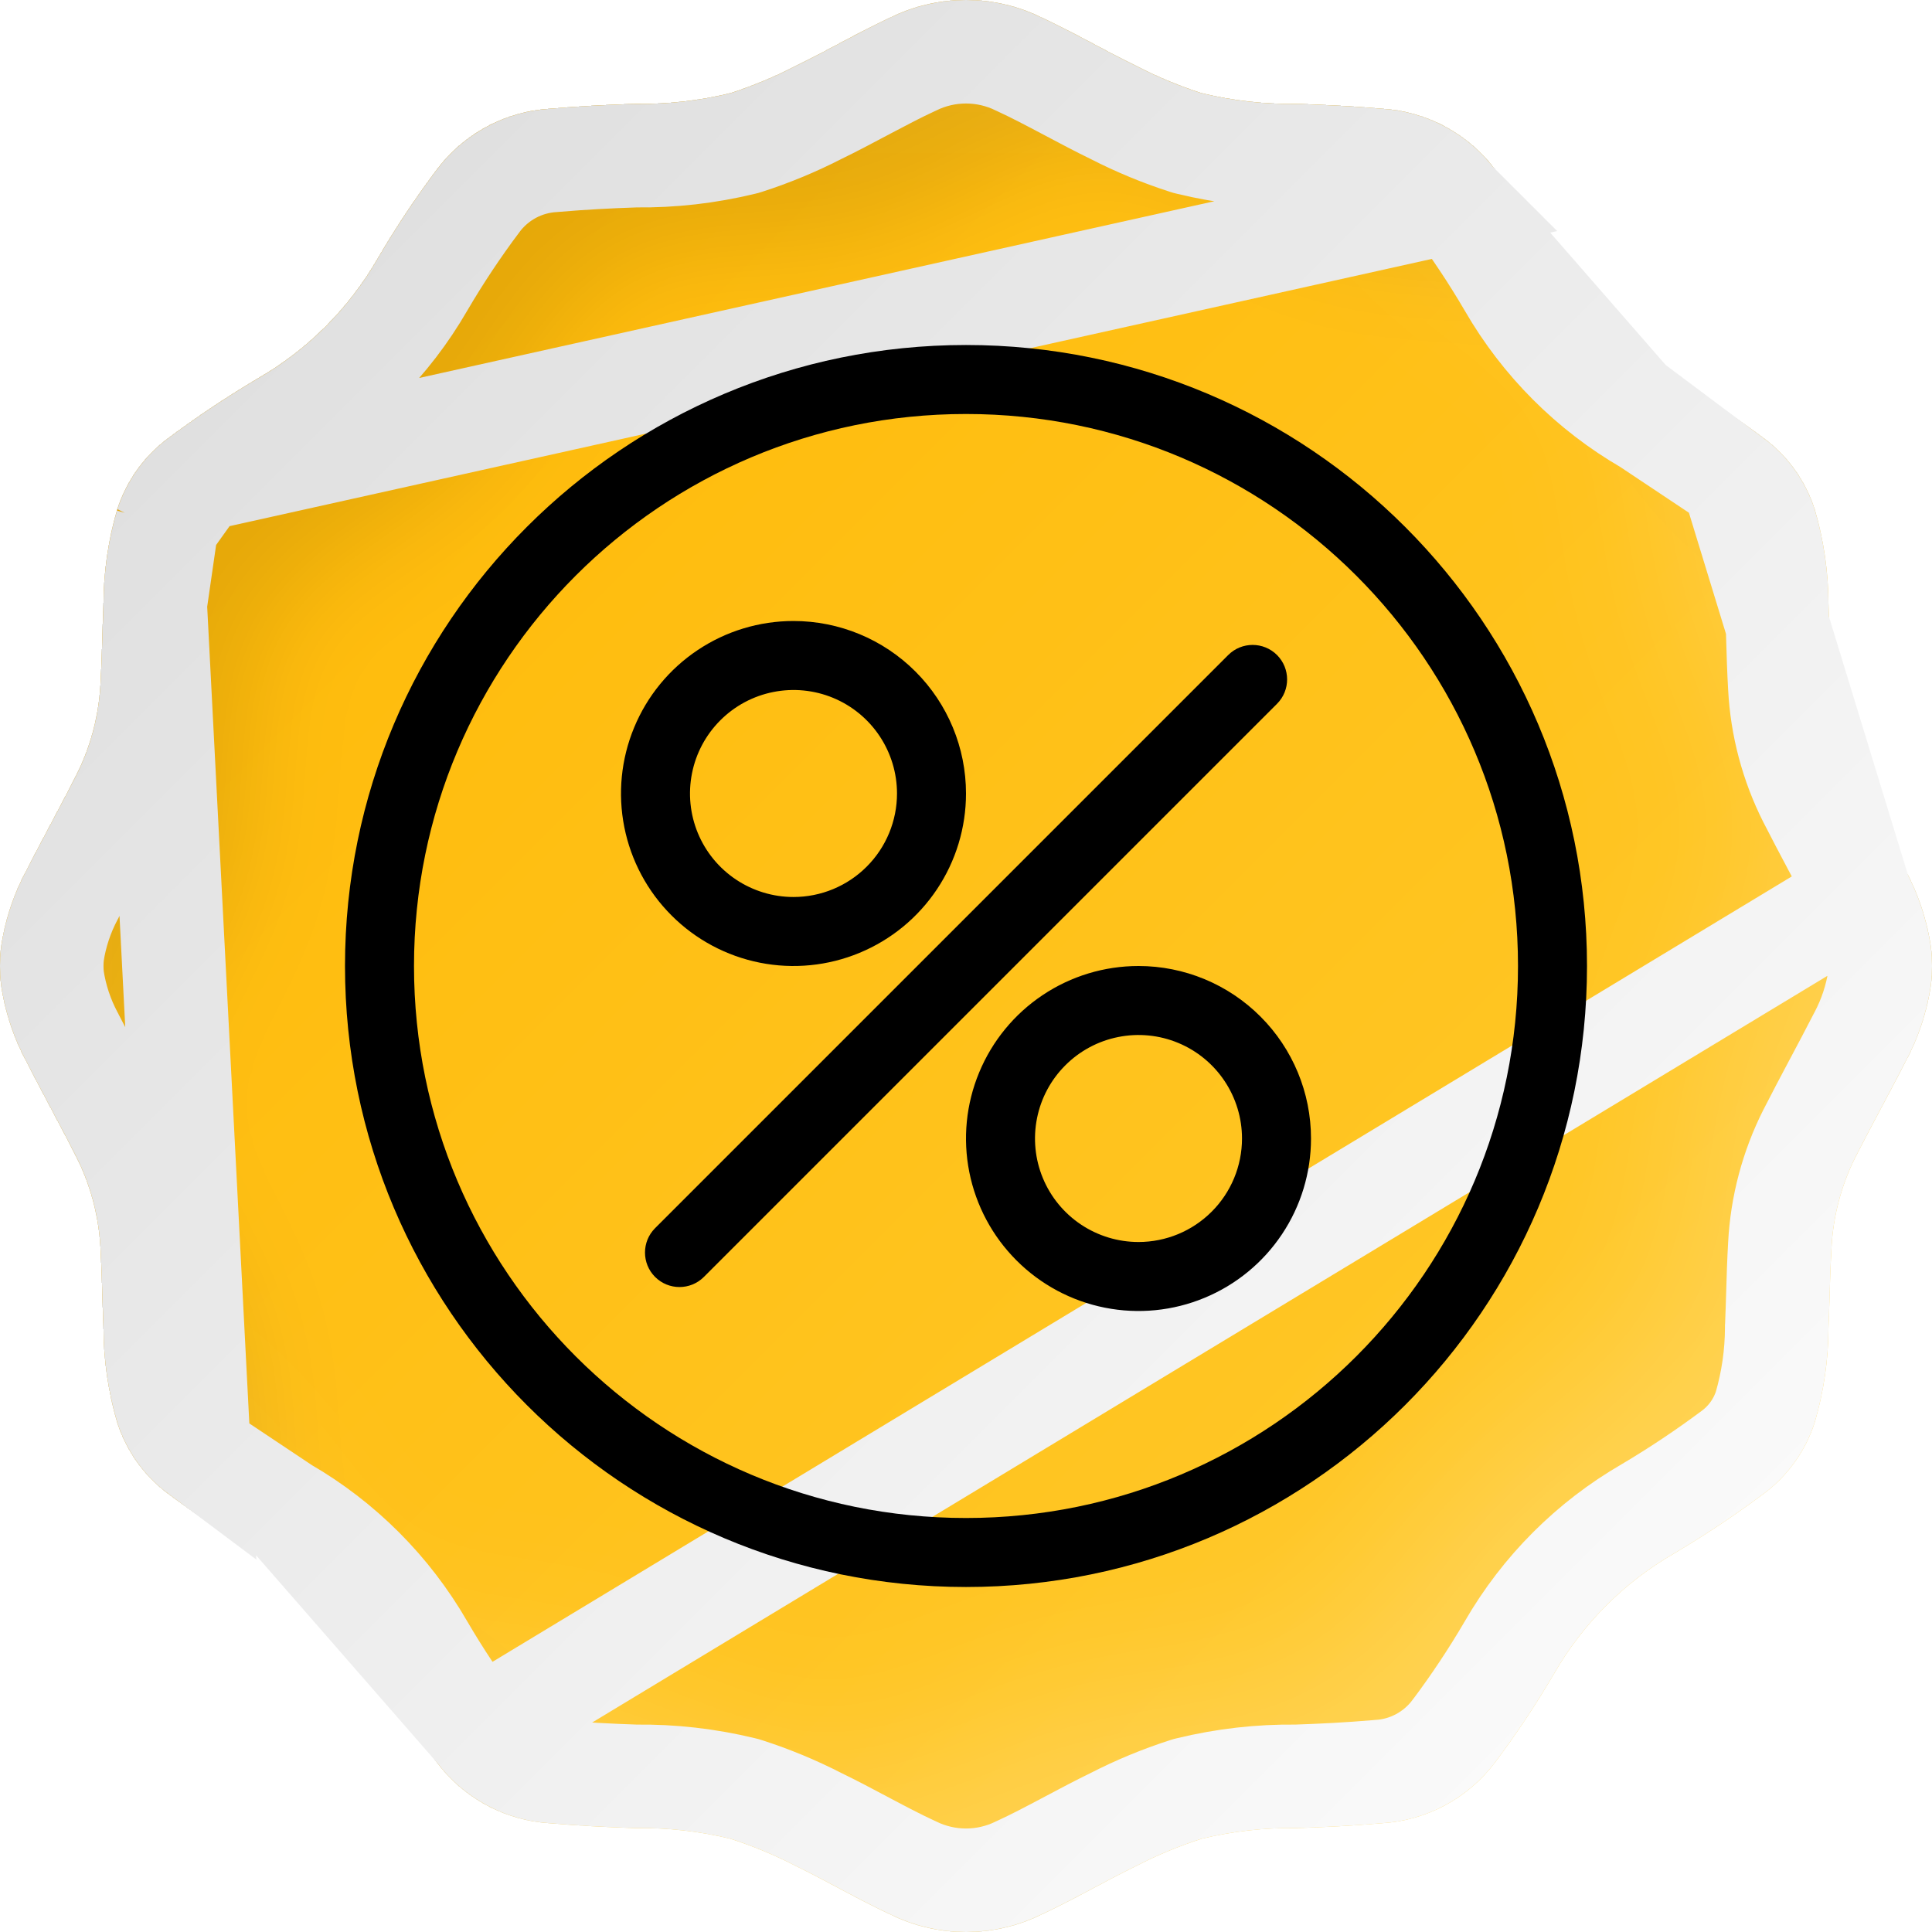
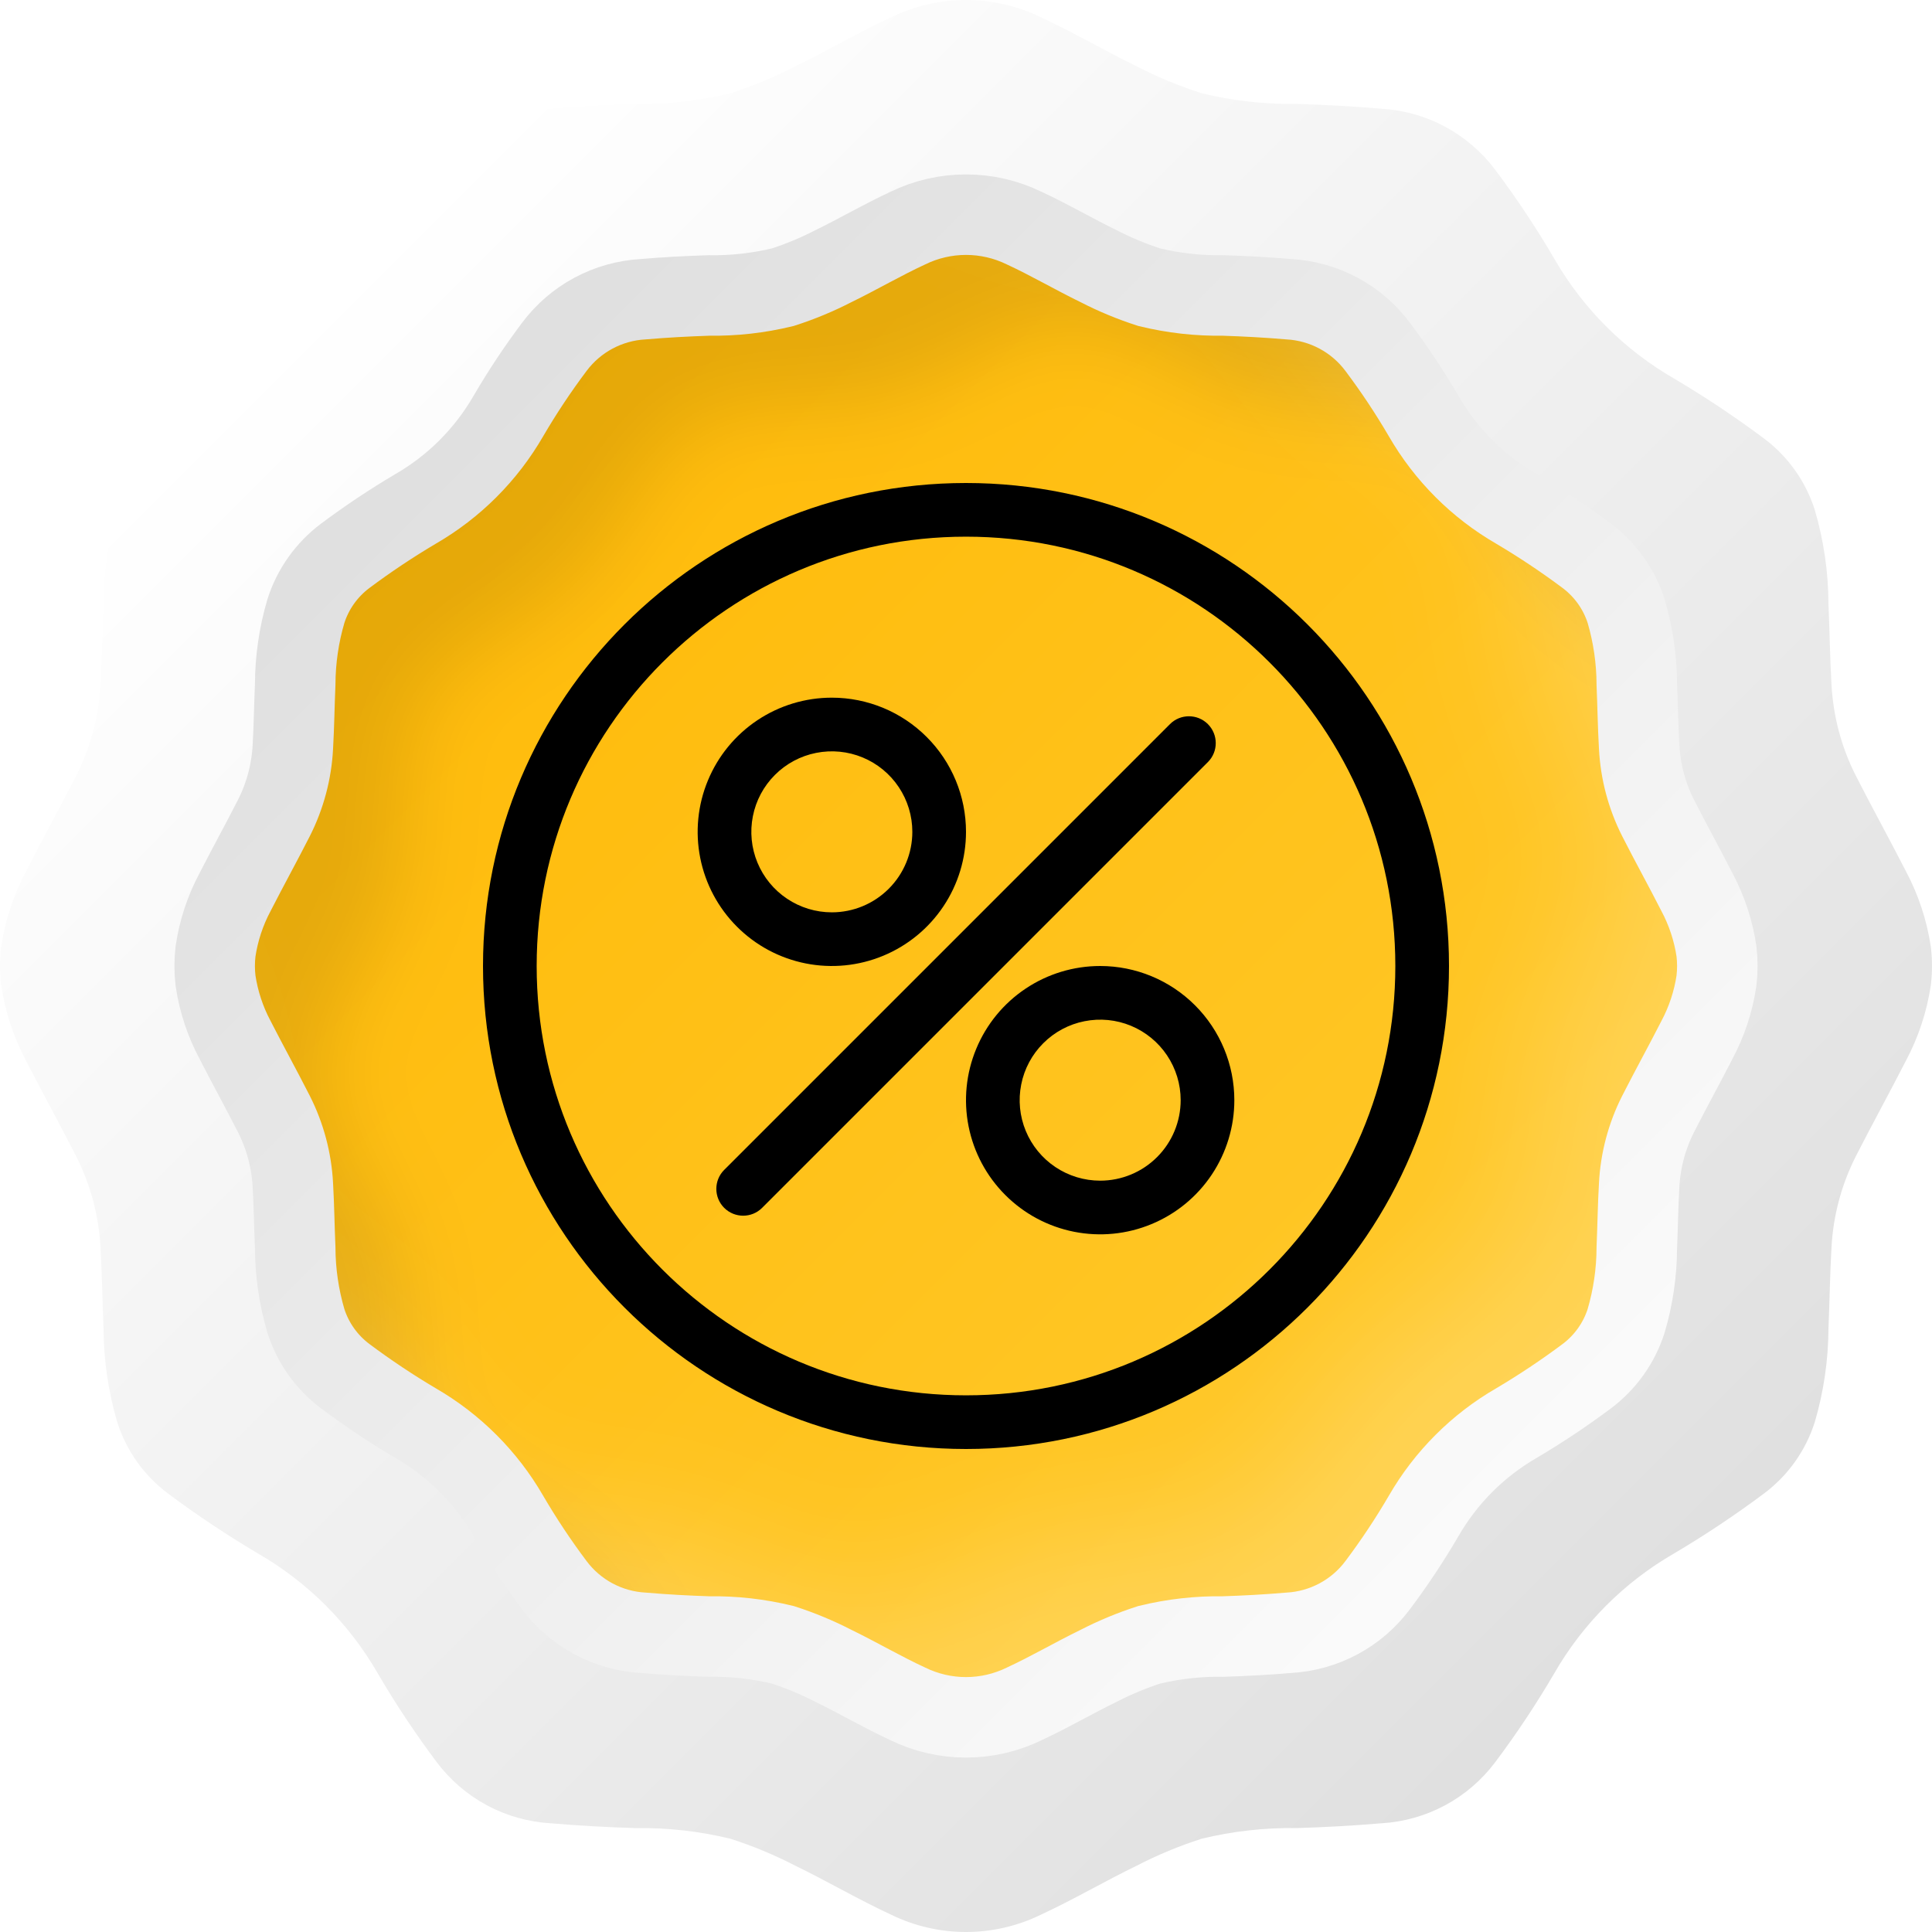
- <svg xmlns="http://www.w3.org/2000/svg" width="56" height="56" viewBox="0 0 56 56" fill="none">
+ <svg xmlns="http://www.w3.org/2000/svg" width="72" height="72" viewBox="0 0 72 72" fill="none">
+   <path d="M71.957 35.29C71.811 34.303 71.496 33.348 71.027 32.467C70.416 31.273 69.767 30.098 69.158 28.902C68.623 27.844 68.315 26.685 68.254 25.501C68.196 24.503 68.185 23.502 68.142 22.503C68.137 21.318 67.965 20.14 67.632 19.003C67.294 17.94 66.632 17.009 65.739 16.341C64.659 15.535 63.537 14.787 62.377 14.101C60.529 13.033 58.995 11.498 57.928 9.649C57.258 8.502 56.523 7.395 55.726 6.333C55.226 5.665 54.586 5.115 53.851 4.72C53.115 4.326 52.303 4.098 51.47 4.051C50.424 3.961 49.374 3.906 48.325 3.872C47.13 3.89 45.936 3.757 44.775 3.473C43.946 3.207 43.141 2.873 42.368 2.474C41.163 1.889 40.005 1.207 38.791 0.645C37.922 0.221 36.967 0 36 0C35.033 0 34.078 0.221 33.209 0.645C31.995 1.207 30.837 1.889 29.632 2.474C28.859 2.873 28.054 3.207 27.226 3.473C26.064 3.757 24.87 3.89 23.675 3.872C22.626 3.906 21.576 3.961 20.53 4.051C19.697 4.098 18.885 4.326 18.149 4.72C17.414 5.115 16.774 5.665 16.274 6.333C15.477 7.395 14.742 8.502 14.072 9.649C13.005 11.498 11.471 13.033 9.623 14.101C8.463 14.787 7.341 15.535 6.261 16.341C5.368 17.009 4.706 17.94 4.368 19.003C4.035 20.14 3.863 21.318 3.858 22.503C3.815 23.502 3.804 24.503 3.746 25.501C3.685 26.685 3.377 27.844 2.842 28.902C2.233 30.098 1.584 31.273 0.973 32.467C0.504 33.348 0.189 34.303 0.043 35.29C-0.014 35.762 -0.014 36.238 0.043 36.71C0.189 37.697 0.504 38.652 0.973 39.533C1.584 40.727 2.233 41.902 2.842 43.098C3.377 44.156 3.685 45.315 3.746 46.499C3.804 47.497 3.815 48.498 3.858 49.497C3.863 50.682 4.035 51.86 4.368 52.997C4.706 54.06 5.368 54.991 6.261 55.659C7.341 56.465 8.463 57.213 9.623 57.899C11.471 58.967 13.005 60.502 14.072 62.351C14.742 63.498 15.477 64.605 16.274 65.667C16.774 66.335 17.414 66.885 18.149 67.28C18.885 67.674 19.697 67.902 20.53 67.949C21.576 68.039 22.626 68.094 23.675 68.128C24.87 68.109 26.064 68.243 27.226 68.526C28.054 68.793 28.859 69.127 29.632 69.526C30.837 70.111 31.995 70.793 33.209 71.355C34.078 71.779 35.033 72 36 72C36.967 72 37.922 71.779 38.791 71.355C40.005 70.793 41.163 70.111 42.368 69.526C43.141 69.127 43.946 68.793 44.775 68.526C45.936 68.243 47.13 68.109 48.325 68.128C49.374 68.094 50.424 68.039 51.47 67.949C52.303 67.902 53.115 67.674 53.851 67.28C54.586 66.885 55.226 66.335 55.726 65.667C56.523 64.605 57.258 63.498 57.928 62.351C58.995 60.502 60.529 58.967 62.377 57.899C63.537 57.213 64.659 56.465 65.739 55.659C66.632 54.991 67.294 54.06 67.632 52.997C67.965 51.86 68.137 50.682 68.142 49.497C68.185 48.498 68.196 47.497 68.254 46.499C68.315 45.315 68.623 44.156 69.158 43.098C69.767 41.902 70.416 40.727 71.027 39.533C71.496 38.652 71.811 37.697 71.957 36.71C72.014 36.238 72.014 35.762 71.957 35.29Z" fill="url(#paint0_linear)" />
  <g filter="url(#filter0_ii)">
-     <path d="M55.967 27.448C55.853 26.68 55.608 25.937 55.243 25.252C54.769 24.323 54.263 23.409 53.79 22.479C53.374 21.656 53.134 20.755 53.087 19.834C53.041 19.058 53.033 18.28 52.999 17.503C52.996 16.581 52.862 15.664 52.603 14.78C52.34 13.953 51.825 13.229 51.13 12.71C50.291 12.083 49.418 11.501 48.516 10.967C47.078 10.137 45.885 8.943 45.055 7.505C44.534 6.613 43.962 5.752 43.342 4.926C42.954 4.406 42.456 3.978 41.884 3.671C41.312 3.365 40.68 3.187 40.032 3.151C39.219 3.081 38.402 3.038 37.586 3.011C36.657 3.026 35.728 2.922 34.825 2.702C34.181 2.494 33.554 2.234 32.953 1.925C32.016 1.469 31.115 0.939 30.171 0.502C29.495 0.172 28.752 0 28 0C27.248 0 26.506 0.172 25.83 0.502C24.885 0.939 23.984 1.469 23.047 1.925C22.446 2.234 21.82 2.494 21.175 2.702C20.272 2.922 19.344 3.026 18.414 3.011C17.598 3.038 16.782 3.081 15.968 3.151C15.32 3.187 14.688 3.365 14.116 3.671C13.544 3.978 13.047 4.406 12.658 4.926C12.038 5.752 11.466 6.613 10.945 7.505C10.115 8.943 8.922 10.137 7.484 10.967C6.582 11.501 5.71 12.083 4.87 12.71C4.175 13.229 3.66 13.953 3.397 14.78C3.138 15.664 3.005 16.581 3.001 17.503C2.967 18.279 2.959 19.058 2.914 19.834C2.866 20.755 2.626 21.656 2.21 22.479C1.737 23.409 1.232 24.323 0.757 25.252C0.392 25.937 0.147 26.68 0.033 27.448C-0.011 27.815 -0.011 28.185 0.033 28.552C0.147 29.32 0.392 30.063 0.757 30.748C1.232 31.677 1.737 32.591 2.21 33.521C2.626 34.344 2.866 35.245 2.914 36.166C2.959 36.942 2.967 37.72 3.001 38.498C3.005 39.419 3.138 40.336 3.397 41.22C3.66 42.047 4.175 42.77 4.87 43.29C5.71 43.917 6.582 44.499 7.484 45.033C8.922 45.863 10.115 47.057 10.945 48.495C11.466 49.387 12.038 50.248 12.658 51.074C13.047 51.594 13.544 52.022 14.116 52.329C14.688 52.635 15.32 52.813 15.968 52.849C16.782 52.919 17.598 52.962 18.414 52.989C19.344 52.974 20.272 53.078 21.175 53.298C21.82 53.506 22.446 53.766 23.047 54.075C23.984 54.531 24.885 55.061 25.83 55.498C26.506 55.828 27.248 56 28 56C28.752 56 29.495 55.828 30.171 55.498C31.115 55.061 32.016 54.531 32.953 54.075C33.554 53.766 34.181 53.506 34.825 53.298C35.728 53.078 36.657 52.974 37.586 52.989C38.402 52.962 39.219 52.919 40.032 52.849C40.68 52.813 41.312 52.635 41.884 52.329C42.456 52.022 42.954 51.594 43.342 51.074C43.962 50.248 44.534 49.387 45.055 48.495C45.885 47.057 47.078 45.863 48.516 45.033C49.418 44.499 50.291 43.917 51.13 43.29C51.825 42.77 52.34 42.047 52.603 41.22C52.862 40.336 52.996 39.419 52.999 38.498C53.033 37.721 53.041 36.942 53.087 36.166C53.134 35.245 53.374 34.344 53.79 33.521C54.263 32.591 54.769 31.677 55.243 30.748C55.608 30.063 55.853 29.32 55.967 28.552C56.011 28.185 56.011 27.815 55.967 27.448Z" fill="url(#paint0_linear)" />
+     <path d="M63.967 35.448C63.853 34.68 63.608 33.937 63.243 33.252C62.769 32.323 62.263 31.409 61.79 30.479C61.374 29.656 61.134 28.755 61.087 27.834C61.041 27.058 61.033 26.28 60.999 25.503C60.996 24.581 60.862 23.664 60.603 22.78C60.34 21.953 59.825 21.23 59.13 20.71C58.291 20.083 57.418 19.501 56.516 18.967C55.078 18.137 53.885 16.943 53.055 15.505C52.534 14.613 51.962 13.752 51.342 12.926C50.954 12.406 50.456 11.978 49.884 11.671C49.312 11.365 48.68 11.187 48.032 11.151C47.219 11.081 46.402 11.038 45.586 11.011C44.657 11.026 43.728 10.922 42.825 10.702C42.181 10.494 41.554 10.234 40.953 9.925C40.016 9.469 39.115 8.939 38.171 8.502C37.495 8.172 36.752 8 36 8C35.248 8 34.506 8.172 33.83 8.502C32.885 8.939 31.984 9.469 31.047 9.925C30.446 10.234 29.82 10.494 29.175 10.702C28.272 10.922 27.344 11.026 26.414 11.011C25.598 11.038 24.782 11.081 23.968 11.151C23.32 11.187 22.688 11.365 22.116 11.671C21.544 11.978 21.047 12.406 20.658 12.926C20.038 13.752 19.466 14.613 18.945 15.505C18.115 16.943 16.922 18.137 15.484 18.967C14.582 19.501 13.71 20.083 12.87 20.71C12.175 21.23 11.66 21.953 11.398 22.78C11.138 23.664 11.005 24.581 11.001 25.503C10.967 26.279 10.959 27.058 10.914 27.834C10.866 28.755 10.626 29.656 10.21 30.479C9.737 31.409 9.232 32.323 8.757 33.252C8.392 33.937 8.147 34.68 8.033 35.448C7.989 35.815 7.989 36.185 8.033 36.552C8.147 37.32 8.392 38.063 8.757 38.748C9.232 39.677 9.737 40.591 10.21 41.521C10.626 42.344 10.866 43.245 10.914 44.166C10.959 44.942 10.967 45.72 11.001 46.498C11.005 47.419 11.138 48.336 11.398 49.22C11.66 50.047 12.175 50.77 12.87 51.29C13.71 51.917 14.582 52.499 15.484 53.033C16.922 53.863 18.115 55.057 18.945 56.495C19.466 57.387 20.038 58.248 20.658 59.074C21.047 59.594 21.544 60.022 22.116 60.329C22.688 60.635 23.32 60.813 23.968 60.849C24.782 60.919 25.598 60.962 26.414 60.989C27.344 60.974 28.272 61.078 29.175 61.298C29.82 61.506 30.446 61.766 31.047 62.075C31.984 62.531 32.885 63.061 33.83 63.498C34.506 63.828 35.248 64 36 64C36.752 64 37.495 63.828 38.171 63.498C39.115 63.061 40.016 62.531 40.953 62.075C41.554 61.766 42.181 61.506 42.825 61.298C43.728 61.078 44.657 60.974 45.586 60.989C46.402 60.962 47.219 60.919 48.032 60.849C48.68 60.813 49.312 60.635 49.884 60.329C50.456 60.022 50.954 59.594 51.342 59.074C51.962 58.248 52.534 57.387 53.055 56.495C53.885 55.057 55.078 53.863 56.516 53.033C57.418 52.499 58.291 51.917 59.13 51.29C59.825 50.77 60.34 50.047 60.603 49.22C60.862 48.336 60.996 47.419 60.999 46.498C61.033 45.721 61.041 44.942 61.087 44.166C61.134 43.245 61.374 42.344 61.79 41.521C62.263 40.591 62.769 39.677 63.243 38.748C63.608 38.063 63.853 37.32 63.967 36.552C64.011 36.185 64.011 35.815 63.967 35.448V35.448Z" fill="url(#paint1_linear)" />
  </g>
-   <path d="M53.914 25.946L53.908 25.935C53.682 25.494 53.449 25.055 53.209 24.603L53.191 24.57C52.947 24.11 52.697 23.638 52.453 23.16L52.451 23.156C51.942 22.148 51.648 21.044 51.589 19.917C51.562 19.453 51.546 18.942 51.532 18.458C51.522 18.143 51.513 17.839 51.501 17.568L51.499 17.538L51.499 17.509C51.496 16.734 51.385 15.963 51.169 15.22C50.999 14.697 50.672 14.24 50.232 13.911L53.914 25.946ZM53.914 25.946L53.92 25.957M53.914 25.946L53.92 25.957M53.92 25.957C54.201 26.485 54.39 27.056 54.48 27.648C54.507 27.882 54.507 28.118 54.48 28.352C54.39 28.944 54.201 29.515 53.92 30.043L53.914 30.054L53.908 30.065C53.682 30.506 53.449 30.945 53.209 31.397L53.191 31.43C52.947 31.89 52.697 32.362 52.453 32.84L52.451 32.844C51.942 33.852 51.648 34.956 51.589 36.083C51.562 36.547 51.546 37.058 51.532 37.541C51.522 37.857 51.513 38.161 51.501 38.432L51.499 38.462L51.499 38.491C51.496 39.266 51.385 40.036 51.169 40.78C50.999 41.303 50.672 41.76 50.232 42.089C49.437 42.682 48.612 43.233 47.759 43.738C46.097 44.699 44.718 46.08 43.758 47.742C43.267 48.583 42.727 49.395 42.143 50.174L42.141 50.176C41.884 50.52 41.554 50.803 41.175 51.007C40.796 51.21 40.378 51.328 39.948 51.351L39.926 51.353L39.904 51.355C39.134 51.421 38.357 51.462 37.573 51.488C36.528 51.475 35.485 51.594 34.47 51.841L34.417 51.854L34.365 51.87C33.648 52.101 32.952 52.39 32.282 52.734C31.842 52.948 31.41 53.177 31.006 53.392C30.957 53.418 30.91 53.443 30.862 53.468C30.401 53.712 29.972 53.937 29.54 54.137L29.526 54.144L29.512 54.15C29.041 54.38 28.524 54.5 28 54.5C27.476 54.5 26.959 54.38 26.488 54.15L26.474 54.144L26.46 54.137C26.028 53.937 25.599 53.712 25.138 53.468C25.091 53.443 25.043 53.418 24.995 53.392C24.59 53.177 24.159 52.948 23.718 52.734C23.049 52.39 22.352 52.101 21.635 51.87L21.583 51.854L21.531 51.841C20.515 51.594 19.473 51.475 18.428 51.488C17.644 51.462 16.866 51.421 16.097 51.355L16.074 51.353L16.052 51.351C15.623 51.328 15.204 51.21 14.825 51.007C14.446 50.803 14.117 50.52 13.859 50.176L13.858 50.174M53.92 25.957L13.858 50.174M42.143 5.826L42.141 5.824C41.884 5.48 41.554 5.196 41.175 4.993C40.796 4.79 40.378 4.673 39.948 4.649L39.926 4.647L39.904 4.645C39.134 4.579 38.357 4.538 37.572 4.512C36.528 4.525 35.485 4.406 34.47 4.159L34.417 4.146L34.365 4.13C33.648 3.899 32.952 3.61 32.282 3.266C31.842 3.052 31.41 2.823 31.006 2.608C30.957 2.582 30.91 2.557 30.862 2.532C30.401 2.288 29.972 2.063 29.54 1.863L29.526 1.856L29.512 1.85C29.041 1.62 28.524 1.5 28 1.5C27.476 1.5 26.959 1.62 26.488 1.85L26.474 1.856L26.46 1.863C26.028 2.063 25.599 2.288 25.138 2.532C25.091 2.557 25.043 2.582 24.994 2.608C24.59 2.823 24.159 3.052 23.718 3.266C23.049 3.61 22.352 3.899 21.635 4.13L21.583 4.146L21.531 4.159C20.515 4.406 19.473 4.525 18.428 4.512C17.644 4.538 16.866 4.579 16.097 4.645L16.074 4.647L16.052 4.649C15.623 4.673 15.204 4.79 14.825 4.993C14.446 5.197 14.117 5.48 13.859 5.824L13.858 5.826C13.273 6.605 12.734 7.417 12.242 8.258C11.282 9.92 9.903 11.301 8.242 12.262C7.389 12.767 6.563 13.318 5.768 13.911L42.143 5.826ZM42.143 5.826C42.727 6.605 43.267 7.417 43.758 8.258C44.718 9.92 46.097 11.301 47.758 12.262M42.143 5.826L47.758 12.262M4.501 17.538L4.499 17.568C4.488 17.839 4.478 18.143 4.469 18.459C4.454 18.942 4.438 19.453 4.411 19.917C4.352 21.044 4.059 22.148 3.549 23.156L3.547 23.16C3.304 23.638 3.053 24.11 2.809 24.57L2.792 24.602C2.552 25.054 2.318 25.494 2.092 25.935L2.087 25.946L2.081 25.957C1.8 26.485 1.61 27.056 1.52 27.647C1.493 27.882 1.493 28.118 1.52 28.353C1.61 28.944 1.8 29.515 2.081 30.043L2.087 30.054L2.092 30.065C2.318 30.506 2.551 30.945 2.791 31.397L2.809 31.43C3.053 31.89 3.304 32.362 3.547 32.84L3.549 32.844C4.059 33.852 4.352 34.956 4.411 36.083C4.438 36.547 4.454 37.058 4.469 37.542C4.478 37.857 4.488 38.161 4.499 38.432L4.501 38.462L4.501 38.491C4.504 39.266 4.615 40.036 4.832 40.78C5.001 41.303 5.328 41.76 5.768 42.089L4.501 17.538ZM4.501 17.538L4.501 17.509M4.501 17.538L4.501 17.509M4.501 17.509C4.504 16.734 4.615 15.963 4.832 15.22M4.501 17.509L4.832 15.22M13.858 50.174C13.273 49.395 12.733 48.583 12.242 47.742C11.282 46.08 9.903 44.699 8.242 43.738M13.858 50.174L8.242 43.738M47.758 12.262C48.612 12.767 49.437 13.318 50.232 13.911L47.758 12.262ZM4.832 15.22C5.001 14.697 5.328 14.24 5.768 13.911L4.832 15.22ZM8.242 43.738C7.389 43.233 6.563 42.682 5.768 42.089L8.242 43.738Z" stroke="url(#paint1_linear)" stroke-width="3" />
-   <path d="M23 18C22.011 18 21.044 18.293 20.222 18.843C19.4 19.392 18.759 20.173 18.381 21.087C18.002 22 17.903 23.006 18.096 23.975C18.289 24.945 18.765 25.836 19.465 26.535C20.164 27.235 21.055 27.711 22.025 27.904C22.994 28.097 24 27.998 24.913 27.619C25.827 27.241 26.608 26.6 27.157 25.778C27.707 24.956 28 23.989 28 23C28 21.674 27.473 20.402 26.535 19.465C25.598 18.527 24.326 18 23 18ZM23 26C22.407 26 21.827 25.824 21.333 25.494C20.84 25.165 20.455 24.696 20.228 24.148C20.001 23.6 19.942 22.997 20.058 22.415C20.173 21.833 20.459 21.298 20.879 20.879C21.298 20.459 21.833 20.173 22.415 20.058C22.997 19.942 23.6 20.001 24.148 20.228C24.696 20.455 25.165 20.84 25.494 21.333C25.824 21.827 26 22.407 26 23C26 23.796 25.684 24.559 25.121 25.121C24.559 25.684 23.796 26 23 26Z" fill="black" />
-   <path d="M35.601 18.986L18.988 35.599C18.598 35.989 18.598 36.622 18.988 37.013L18.988 37.013C19.379 37.403 20.012 37.403 20.402 37.013L37.015 20.4C37.405 20.01 37.405 19.377 37.015 18.986C36.624 18.596 35.991 18.596 35.601 18.986Z" fill="black" />
-   <path d="M33 28C32.011 28 31.044 28.293 30.222 28.843C29.4 29.392 28.759 30.173 28.381 31.087C28.002 32 27.903 33.005 28.096 33.975C28.289 34.945 28.765 35.836 29.465 36.535C30.164 37.235 31.055 37.711 32.025 37.904C32.995 38.097 34 37.998 34.913 37.619C35.827 37.241 36.608 36.6 37.157 35.778C37.707 34.956 38 33.989 38 33C38 31.674 37.473 30.402 36.535 29.465C35.598 28.527 34.326 28 33 28ZM33 36C32.407 36 31.827 35.824 31.333 35.494C30.84 35.165 30.455 34.696 30.228 34.148C30.001 33.6 29.942 32.997 30.058 32.415C30.173 31.833 30.459 31.298 30.879 30.879C31.298 30.459 31.833 30.173 32.415 30.058C32.997 29.942 33.6 30.001 34.148 30.228C34.696 30.455 35.165 30.84 35.494 31.333C35.824 31.827 36 32.407 36 33C36 33.796 35.684 34.559 35.121 35.121C34.559 35.684 33.796 36 33 36Z" fill="black" />
-   <circle cx="28" cy="28" r="17" stroke="black" stroke-width="2" />
+   <path d="M63.967 35.448C63.853 34.68 63.608 33.937 63.243 33.252C62.769 32.323 62.263 31.409 61.79 30.479C61.374 29.656 61.134 28.755 61.087 27.834C61.041 27.058 61.033 26.28 60.999 25.503C60.996 24.581 60.862 23.664 60.603 22.78C60.34 21.953 59.825 21.23 59.13 20.71C58.291 20.083 57.418 19.501 56.516 18.967C55.078 18.137 53.885 16.943 53.055 15.505C52.534 14.613 51.962 13.752 51.342 12.926C50.954 12.406 50.456 11.978 49.884 11.671C49.312 11.365 48.68 11.187 48.032 11.151C47.219 11.081 46.402 11.038 45.586 11.011C44.657 11.026 43.728 10.922 42.825 10.702C42.181 10.494 41.554 10.234 40.953 9.925C40.016 9.469 39.115 8.939 38.171 8.502C37.495 8.172 36.752 8 36 8C35.248 8 34.506 8.172 33.83 8.502C32.885 8.939 31.984 9.469 31.047 9.925C30.446 10.234 29.82 10.494 29.175 10.702C28.272 10.922 27.344 11.026 26.414 11.011C25.598 11.038 24.782 11.081 23.968 11.151C23.32 11.187 22.688 11.365 22.116 11.671C21.544 11.978 21.047 12.406 20.658 12.926C20.038 13.752 19.466 14.613 18.945 15.505C18.115 16.943 16.922 18.137 15.484 18.967C14.582 19.501 13.71 20.083 12.87 20.71C12.175 21.23 11.66 21.953 11.398 22.78C11.138 23.664 11.005 24.581 11.001 25.503C10.967 26.279 10.959 27.058 10.914 27.834C10.866 28.755 10.626 29.656 10.21 30.479C9.737 31.409 9.232 32.323 8.757 33.252C8.392 33.937 8.147 34.68 8.033 35.448C7.989 35.815 7.989 36.185 8.033 36.552C8.147 37.32 8.392 38.063 8.757 38.748C9.232 39.677 9.737 40.591 10.21 41.521C10.626 42.344 10.866 43.245 10.914 44.166C10.959 44.942 10.967 45.72 11.001 46.498C11.005 47.419 11.138 48.336 11.398 49.22C11.66 50.047 12.175 50.77 12.87 51.29C13.71 51.917 14.582 52.499 15.484 53.033C16.922 53.863 18.115 55.057 18.945 56.495C19.466 57.387 20.038 58.248 20.658 59.074C21.047 59.594 21.544 60.022 22.116 60.329C22.688 60.635 23.32 60.813 23.968 60.849C24.782 60.919 25.598 60.962 26.414 60.989C27.344 60.974 28.272 61.078 29.175 61.298C29.82 61.506 30.446 61.766 31.047 62.075C31.984 62.531 32.885 63.061 33.83 63.498C34.506 63.828 35.248 64 36 64C36.752 64 37.495 63.828 38.171 63.498C39.115 63.061 40.016 62.531 40.953 62.075C41.554 61.766 42.181 61.506 42.825 61.298C43.728 61.078 44.657 60.974 45.586 60.989C46.402 60.962 47.219 60.919 48.032 60.849C48.68 60.813 49.312 60.635 49.884 60.329C50.456 60.022 50.954 59.594 51.342 59.074C51.962 58.248 52.534 57.387 53.055 56.495C53.885 55.057 55.078 53.863 56.516 53.033C57.418 52.499 58.291 51.917 59.13 51.29C59.825 50.77 60.34 50.047 60.603 49.22C60.862 48.336 60.996 47.419 60.999 46.498C61.033 45.721 61.041 44.942 61.087 44.166C61.134 43.245 61.374 42.344 61.79 41.521C62.263 40.591 62.769 39.677 63.243 38.748C63.608 38.063 63.853 37.32 63.967 36.552C64.011 36.185 64.011 35.815 63.967 35.448V35.448Z" stroke="url(#paint2_linear)" stroke-width="3" />
+   <path d="M31 26C30.011 26 29.044 26.293 28.222 26.843C27.4 27.392 26.759 28.173 26.381 29.087C26.002 30 25.903 31.006 26.096 31.975C26.289 32.945 26.765 33.836 27.465 34.535C28.164 35.235 29.055 35.711 30.025 35.904C30.994 36.097 32 35.998 32.913 35.619C33.827 35.241 34.608 34.6 35.157 33.778C35.707 32.956 36 31.989 36 31C36 29.674 35.473 28.402 34.535 27.465C33.598 26.527 32.326 26 31 26ZM31 34C30.407 34 29.827 33.824 29.333 33.494C28.84 33.165 28.455 32.696 28.228 32.148C28.001 31.6 27.942 30.997 28.058 30.415C28.173 29.833 28.459 29.298 28.879 28.879C29.298 28.459 29.833 28.173 30.415 28.058C30.997 27.942 31.6 28.001 32.148 28.228C32.696 28.455 33.165 28.84 33.494 29.333C33.824 29.827 34 30.407 34 31C34 31.796 33.684 32.559 33.121 33.121C32.559 33.684 31.796 34 31 34Z" fill="black" />
+   <path d="M43.601 26.986L26.988 43.599C26.598 43.989 26.598 44.622 26.988 45.013L26.988 45.013C27.379 45.403 28.012 45.403 28.402 45.013L45.015 28.4C45.405 28.01 45.405 27.377 45.015 26.986C44.624 26.596 43.991 26.596 43.601 26.986Z" fill="black" />
+   <path d="M41 36C40.011 36 39.044 36.293 38.222 36.843C37.4 37.392 36.759 38.173 36.381 39.087C36.002 40 35.903 41.005 36.096 41.975C36.289 42.945 36.765 43.836 37.465 44.535C38.164 45.235 39.055 45.711 40.025 45.904C40.995 46.097 42 45.998 42.913 45.619C43.827 45.241 44.608 44.6 45.157 43.778C45.707 42.956 46 41.989 46 41C46 39.674 45.473 38.402 44.535 37.465C43.598 36.527 42.326 36 41 36ZM41 44C40.407 44 39.827 43.824 39.333 43.494C38.84 43.165 38.455 42.696 38.228 42.148C38.001 41.6 37.942 40.997 38.058 40.415C38.173 39.833 38.459 39.298 38.879 38.879C39.298 38.459 39.833 38.173 40.415 38.058C40.997 37.942 41.6 38.001 42.148 38.228C42.696 38.455 43.165 38.84 43.494 39.333C43.824 39.827 44 40.407 44 41C44 41.796 43.684 42.559 43.121 43.121C42.559 43.684 41.796 44 41 44V44Z" fill="black" />
+   <circle cx="36" cy="36" r="17" stroke="black" stroke-width="2" />
  <defs>
-     <filter id="filter0_ii" x="-4" y="-4" width="63" height="63" filterUnits="userSpaceOnUse" color-interpolation-filters="sRGB">
+     <filter id="filter0_ii" x="2.5" y="2.5" width="66" height="66" filterUnits="userSpaceOnUse" color-interpolation-filters="sRGB">
      <feFlood flood-opacity="0" result="BackgroundImageFix" />
      <feBlend mode="normal" in="SourceGraphic" in2="BackgroundImageFix" result="shape" />
      <feColorMatrix in="SourceAlpha" type="matrix" values="0 0 0 0 0 0 0 0 0 0 0 0 0 0 0 0 0 0 127 0" result="hardAlpha" />
      <feOffset dx="4" dy="4" />
      <feGaussianBlur stdDeviation="1.5" />
      <feComposite in2="hardAlpha" operator="arithmetic" k2="-1" k3="1" />
      <feColorMatrix type="matrix" values="0 0 0 0 0 0 0 0 0 0 0 0 0 0 0 0 0 0 0.1 0" />
      <feBlend mode="normal" in2="shape" result="effect1_innerShadow" />
      <feColorMatrix in="SourceAlpha" type="matrix" values="0 0 0 0 0 0 0 0 0 0 0 0 0 0 0 0 0 0 127 0" result="hardAlpha" />
      <feOffset dx="-4" dy="-4" />
      <feGaussianBlur stdDeviation="2.5" />
      <feComposite in2="hardAlpha" operator="arithmetic" k2="-1" k3="1" />
      <feColorMatrix type="matrix" values="0 0 0 0 1 0 0 0 0 1 0 0 0 0 1 0 0 0 0.2 0" />
      <feBlend mode="normal" in2="effect1_innerShadow" result="effect2_innerShadow" />
    </filter>
-     <linearGradient id="paint0_linear" x1="0" y1="0" x2="56" y2="56" gradientUnits="userSpaceOnUse">
+     <linearGradient id="paint0_linear" x1="0" y1="0" x2="72" y2="72" gradientUnits="userSpaceOnUse">
+       <stop offset="0.159" stop-color="white" />
+       <stop offset="0.84" stop-color="#E0E0E0" />
+     </linearGradient>
+     <linearGradient id="paint1_linear" x1="8" y1="8" x2="64" y2="64" gradientUnits="userSpaceOnUse">
      <stop stop-color="#FFB700" />
      <stop offset="1" stop-color="#FFCC33" />
    </linearGradient>
-     <linearGradient id="paint1_linear" x1="0" y1="0" x2="56" y2="56" gradientUnits="userSpaceOnUse">
+     <linearGradient id="paint2_linear" x1="8" y1="8" x2="64" y2="64" gradientUnits="userSpaceOnUse">
      <stop offset="0.154" stop-color="#E0E0E0" />
      <stop offset="0.853" stop-color="#FAFAFA" />
    </linearGradient>
  </defs>
</svg>
